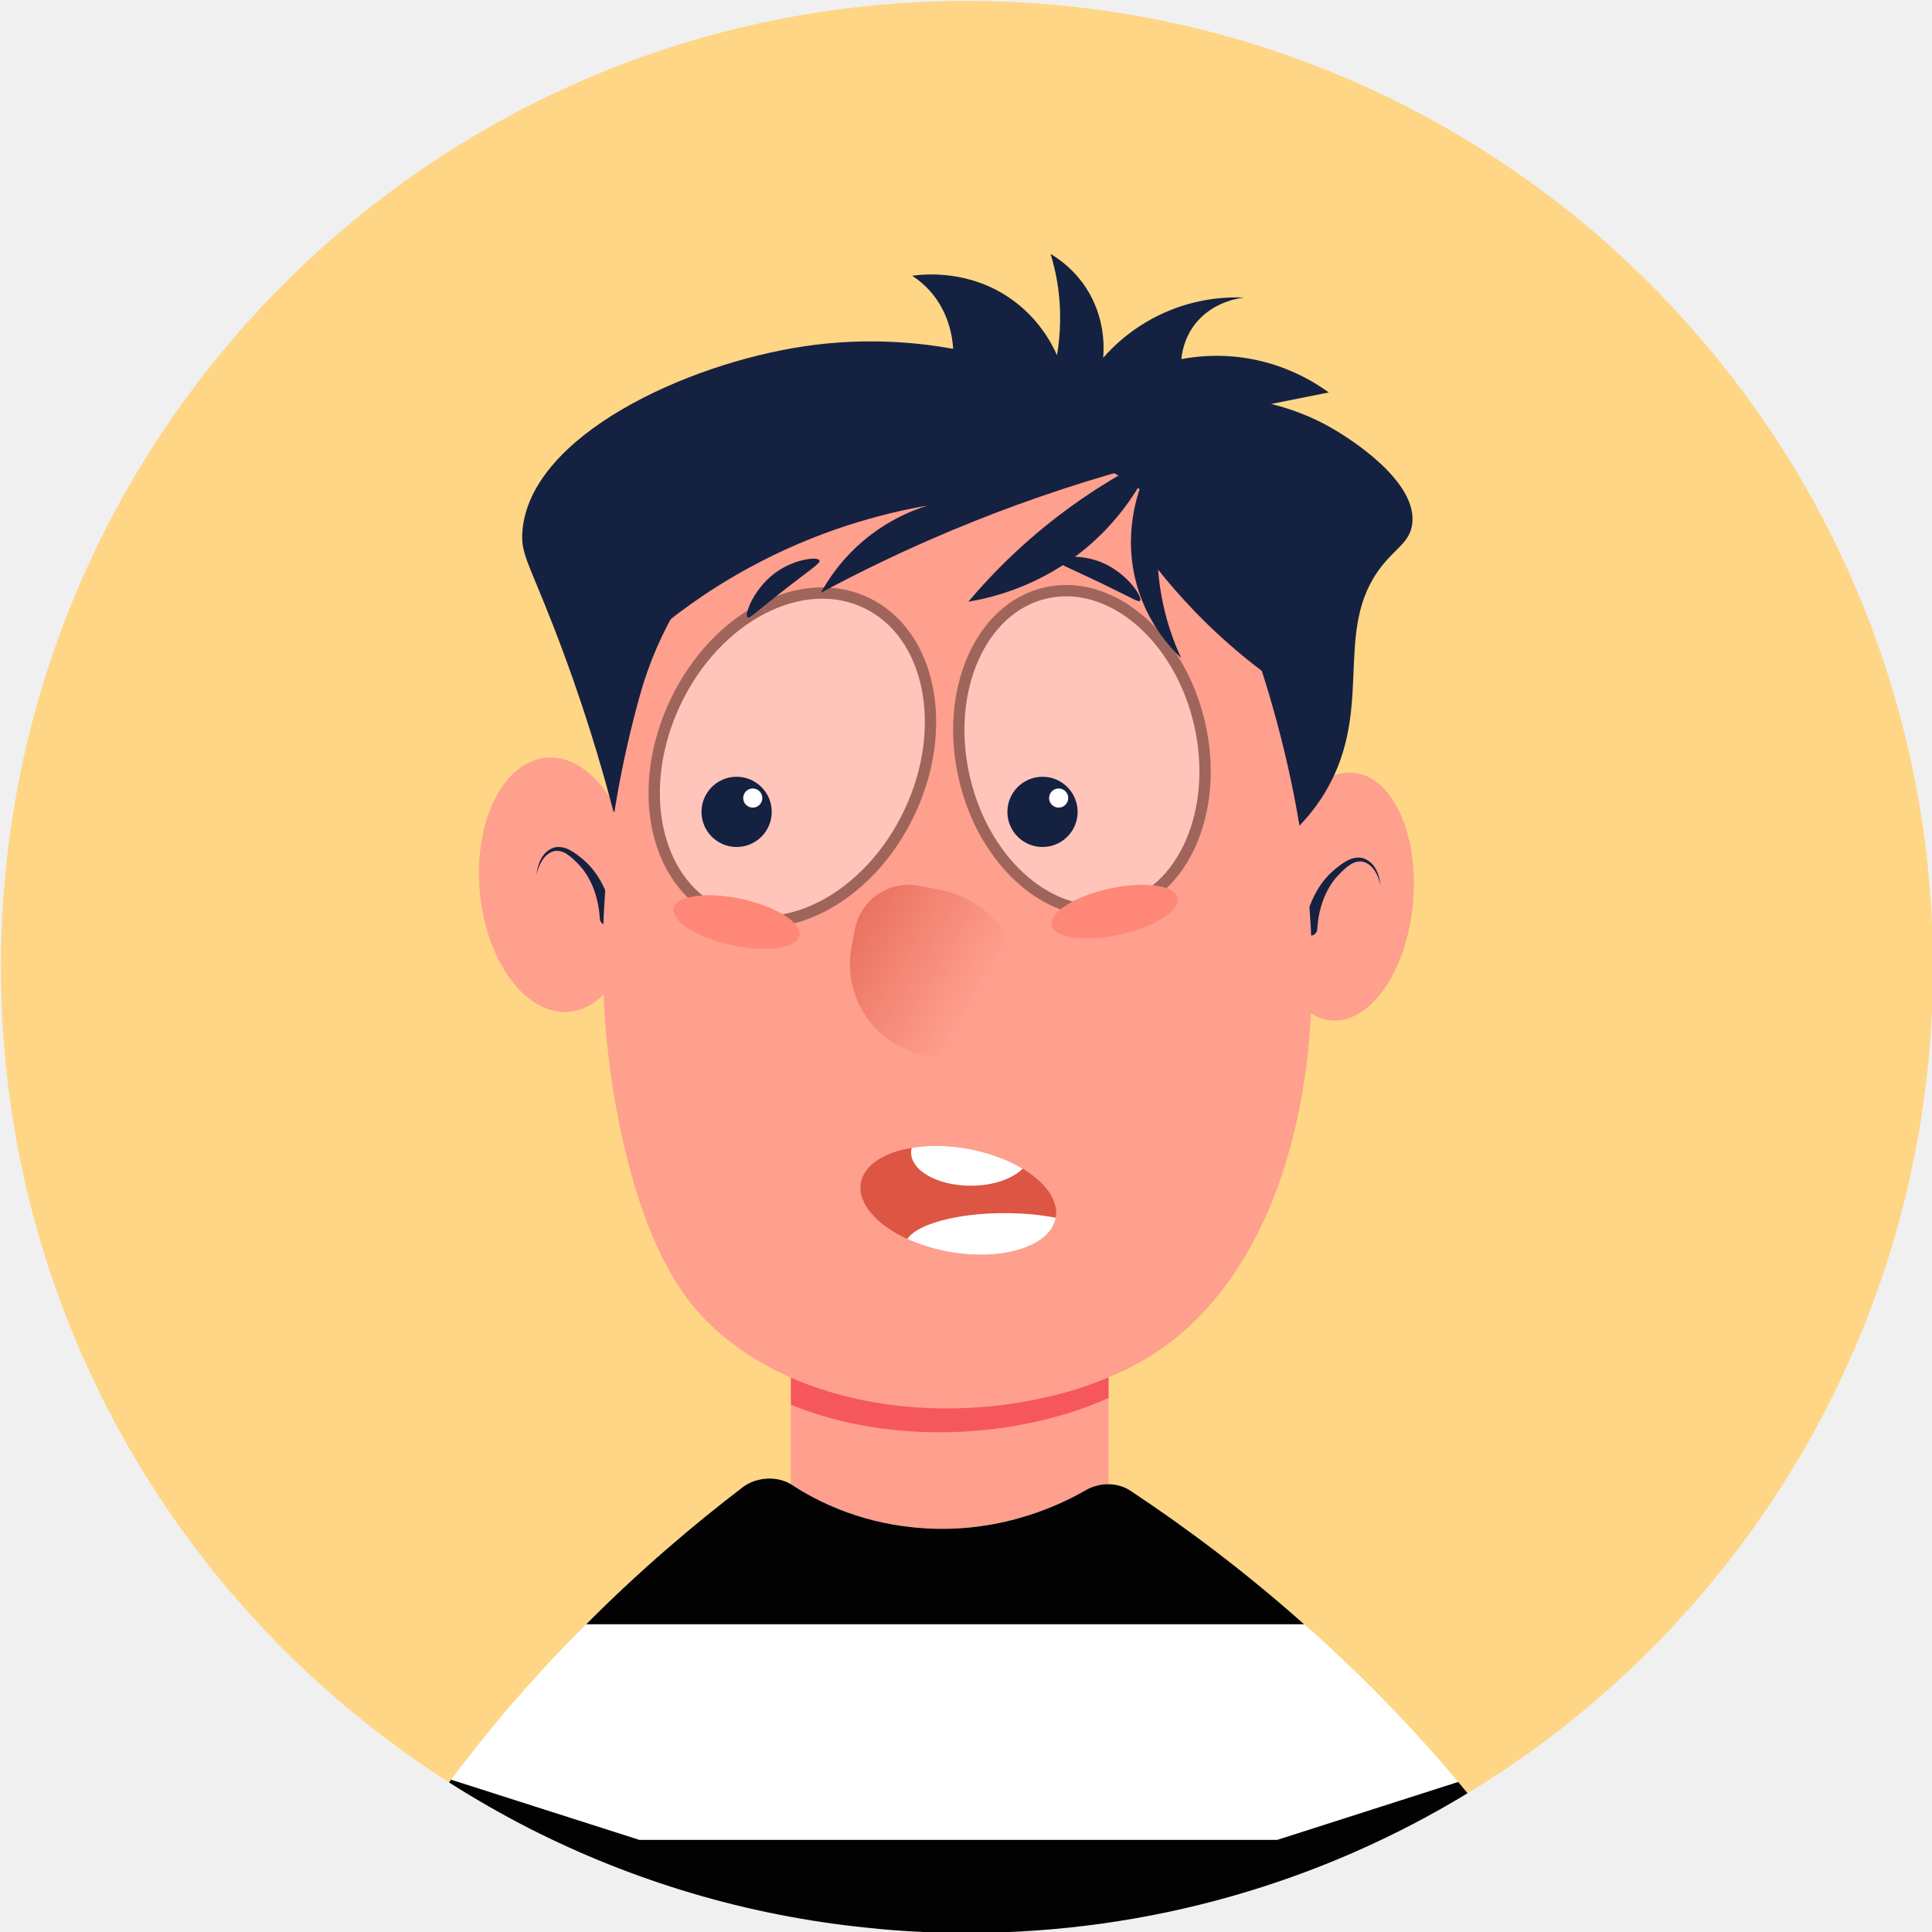
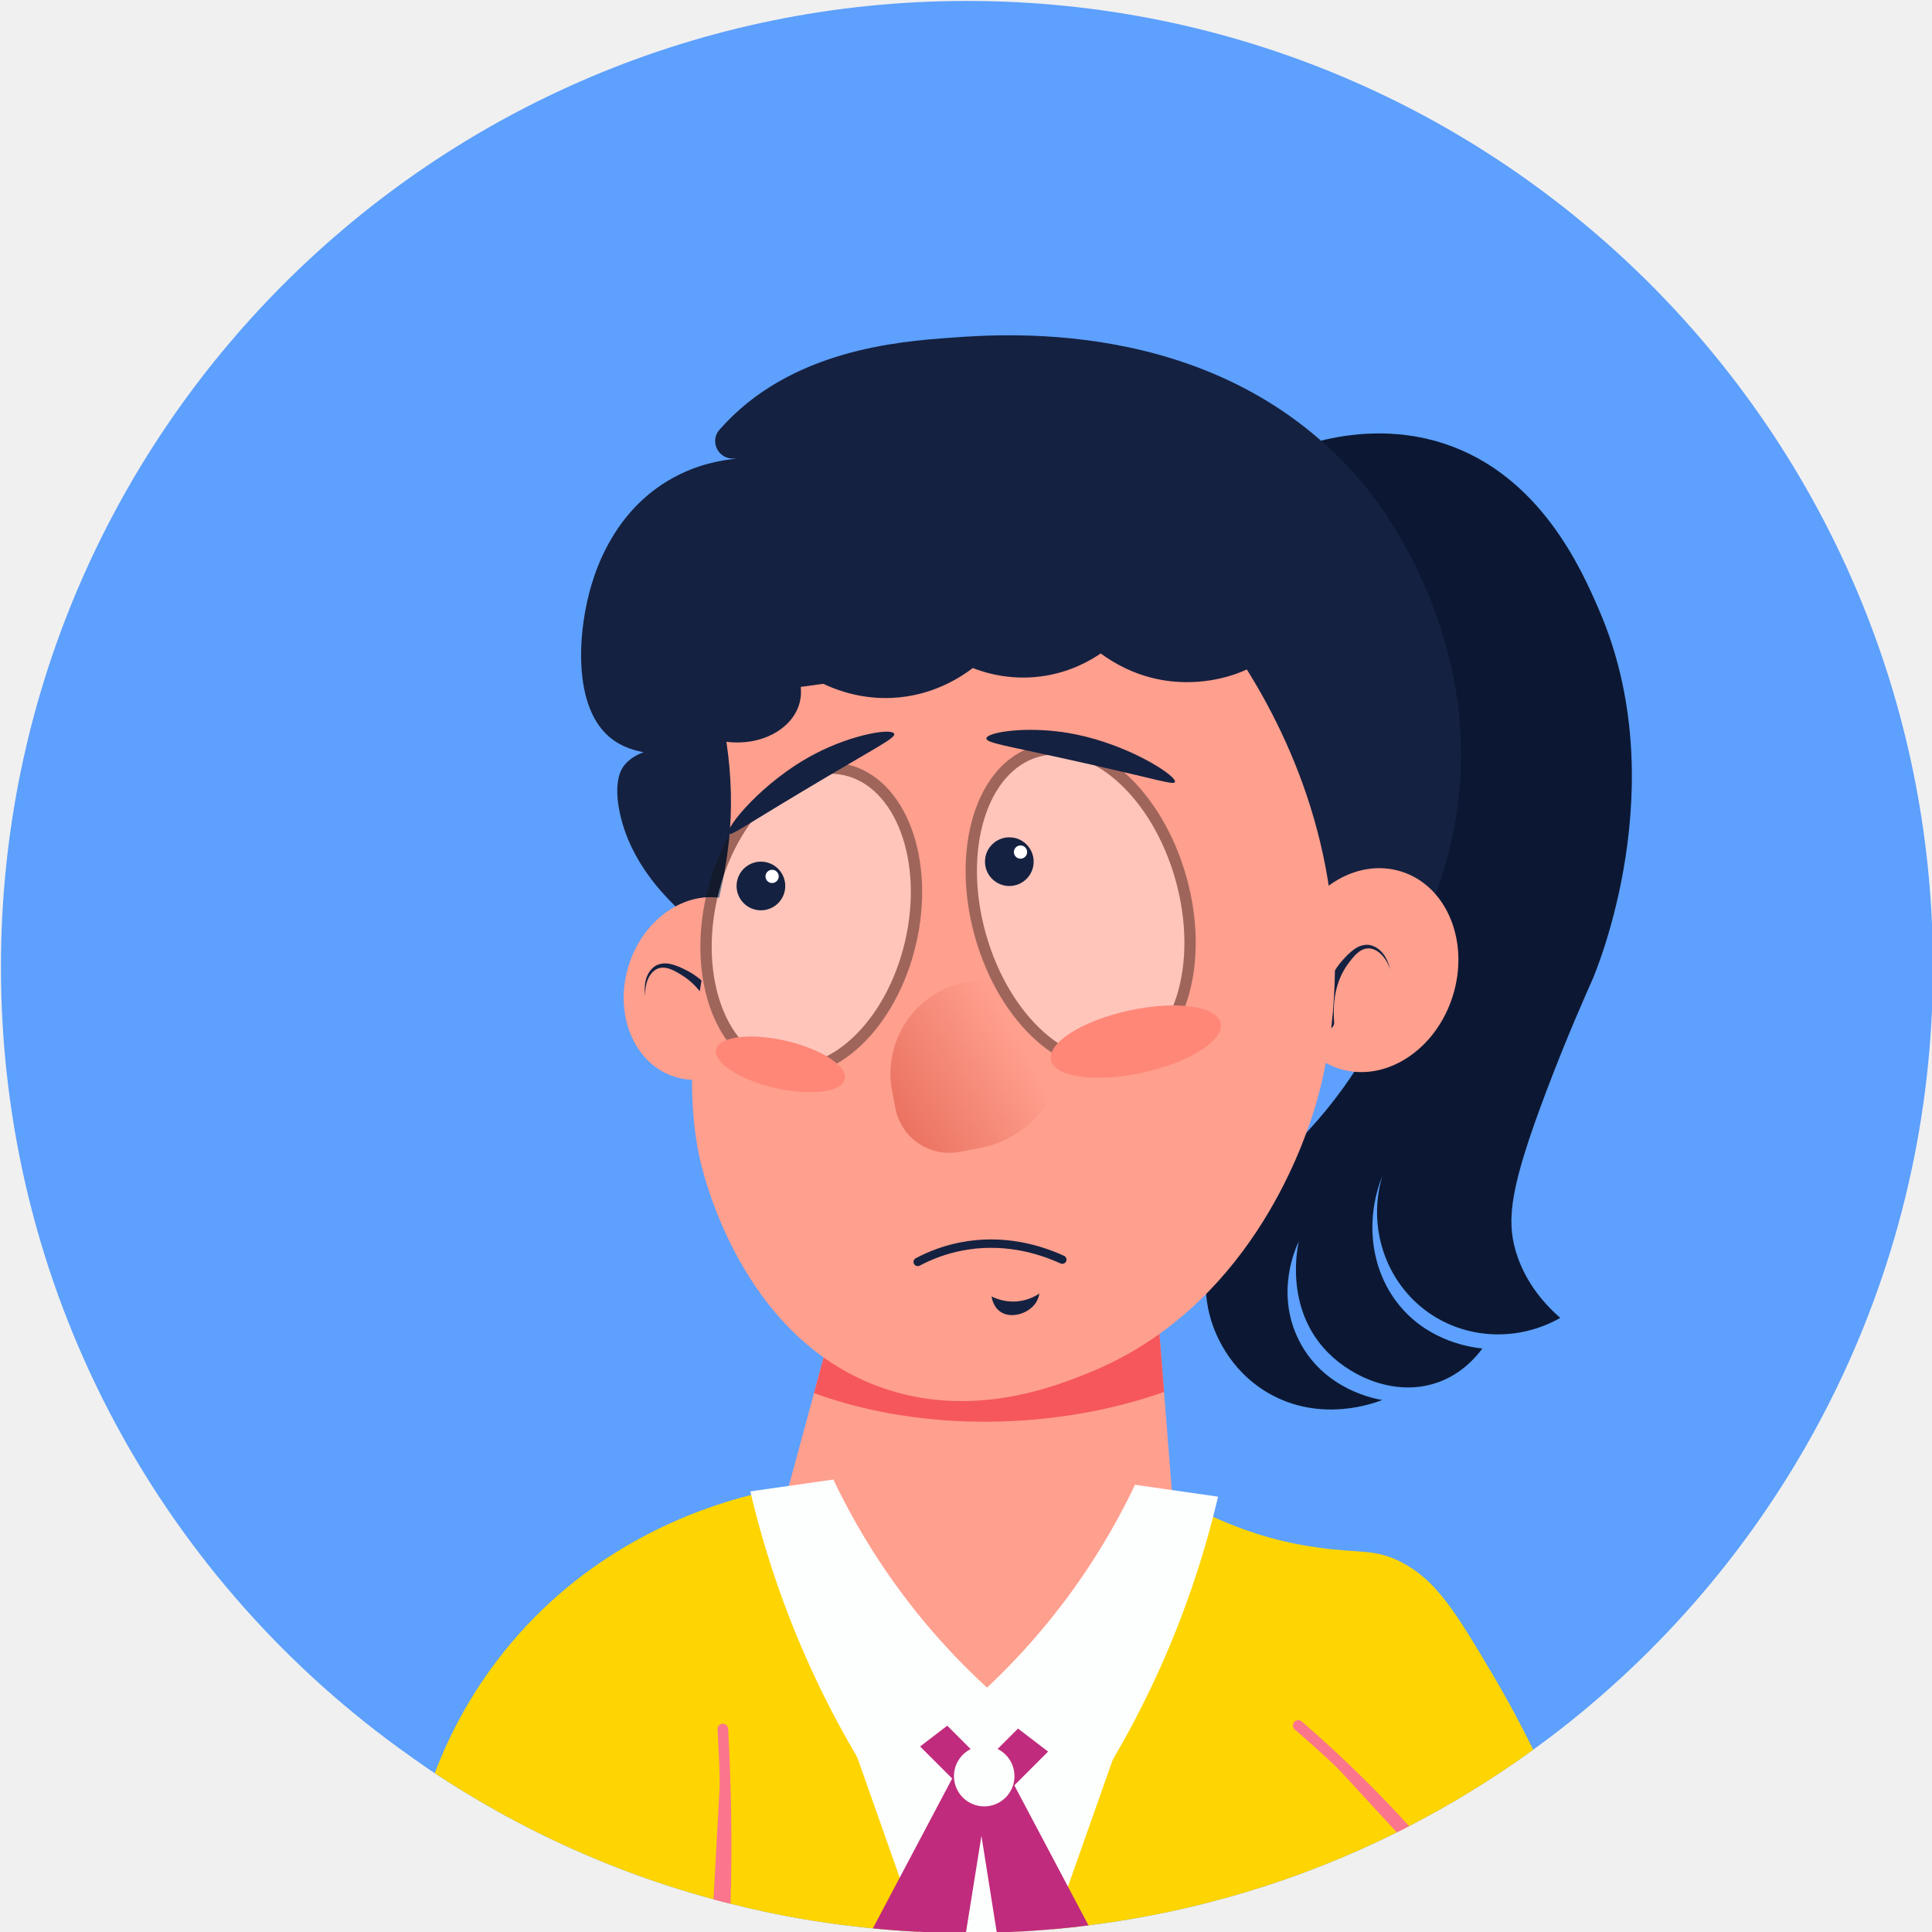
<svg xmlns="http://www.w3.org/2000/svg" xml:space="preserve" style="enable-background:new 0 0 1024 1024" viewBox="0 0 1024 1024" y="0" x="0" id="图层_1" version="1.1">
-   <style>.st1{fill:#ff9f8e}.st2{fill:#152140}.st4{opacity:.4}.st5{stroke:#0f0f0f;stroke-width:6;stroke-miterlimit:10}.st5,.st6{fill:#fff}.st7{fill:#ff8777}</style>
-   <path d="M1024.5 512.5c0 159.12-72.64 301.43-186.53 395.31a473.779 473.779 0 0 1-26.06 20.12c-11.04 7.96-22.42 15.53-34.08 22.53-77.35 47.02-168.2 74.04-265.33 74.04-8.58 0-17.1-.17-25.5-.62-9.19-.45-18.27-1.12-27.29-2.13-64.01-6.45-124.43-24.83-179.19-52.68a519 519 0 0 1-42.49-24.33c-9.19-5.83-18.1-12-26.85-18.38C83.45 833.32.5 682.66.5 512.5.5 229.74 229.74.5 512.5.5s512 229.24 512 512z" style="fill:#fed685" />
-   <ellipse ry="67.59" rx="41.44" cy="468.94" cx="295.57" class="st1" transform="rotate(-5.19 295.525 468.84)" />
-   <path d="M324.91 486.15c-1.93-11.5-6.9-23.1-16-30.73-2.21-1.85-4.45-3.63-7.15-5.01-2.61-1.38-6.04-2.06-8.96-.88-5.88 2.55-7.89 8.86-8.43 14.23 1.03-5.32 3.95-11.09 8.99-12.56 5.09-1.31 9.45 3.02 13.16 6.79 7.46 7.74 10.75 18.46 11.41 28.99.12 1.94 1.8 3.42 3.74 3.3 1.94-.12 3.42-1.8 3.3-3.74-.02-.12-.04-.27-.06-.39z" class="st2" />
-   <ellipse ry="37.62" rx="65.9" cy="475.21" cx="711.42" class="st1" transform="rotate(-84.808 711.435 475.21)" />
-   <path d="M691.18 491.76c1.93-11.5 6.9-23.1 16-30.73 2.21-1.85 4.45-3.63 7.15-5.01 2.61-1.38 6.04-2.06 8.96-.88 5.88 2.55 7.89 8.86 8.43 14.23-1.03-5.32-3.95-11.09-8.99-12.56-5.09-1.31-9.45 3.02-13.16 6.79-7.46 7.74-10.75 18.46-11.41 28.99a3.532 3.532 0 0 1-3.74 3.3 3.532 3.532 0 0 1-3.3-3.74c.02-.13.03-.28.06-.39z" class="st2" />
-   <path class="st1" d="M419.2 689.08h168.33v184.99H419.2z" />
-   <path d="M325.14 430.18c-6.18-23.79-16.18-58.09-31.93-98.53-13.21-33.89-17.3-38.31-16.31-50.28 4.2-50.53 86.77-88.56 149.49-97.85 33.74-5 61.85-1.7 78.82 1.36-.38-5.79-2.1-19.18-12.23-30.58a46.302 46.302 0 0 0-9.52-8.15c5.98-.82 29.98-3.42 52.32 12.23 14.62 10.24 21.58 23.42 24.46 29.9 1.72-10.28 2.66-23.9 0-39.41-.89-5.19-2.08-9.95-3.4-14.27 4.73 2.82 12.7 8.47 19.03 18.35 9.94 15.51 9.31 31.25 8.83 36.69 5.56-6.34 17.05-17.72 35.33-25.14 16.53-6.71 31.18-7.15 39.41-6.79-2.64.3-17.97 2.29-27.18 15.63-4.54 6.57-5.75 13.22-6.11 16.99 8.05-1.51 19.66-2.69 33.3-.68 21.52 3.17 36.92 12.62 44.85 18.35-10.19 2.04-20.38 4.08-30.58 6.12 8.38 2.03 21.05 5.99 34.65 14.27 5.46 3.32 43.44 26.42 40.09 49.6-1.21 8.35-7.04 11.65-13.59 19.03-29.49 33.22-6.65 74-29.9 118.23-5.23 9.96-15.02 24.3-34.65 38.05-115.06-7.72-230.12-15.42-345.18-23.12z" class="st2" />
-   <path d="M587.53 689.08v51.89c-47.16 21.21-114.34 25.67-168.33 3.55v-55.44h168.33z" style="fill:#f5575d" />
-   <path d="M486.52 233.41c-71.35 11.69-128.14 65.73-147.44 135.4-18.26 65.9-28.19 146.32-9.84 231.65 14.32 66.58 36.17 91.11 47.56 101.93 62.15 58.95 175.84 53.42 235.11 14.95 83.05-53.91 112.18-206.85 50.35-381.19-24.41-68.83-92.77-112.74-165.29-104.21-.64.08-1.28.15-1.93.24-2.88.36-5.72.78-8.52 1.23z" class="st1" />
-   <g class="st4">
-     <ellipse ry="85.79" rx="63.98" cy="397.87" cx="573.44" class="st5" transform="rotate(-12.992 573.512 397.842)" />
-   </g>
-   <g class="st4">
-     <ellipse ry="68.56" rx="90.86" cy="401.52" cx="419.97" class="st5" transform="rotate(-64.457 419.94 401.502)" />
-   </g>
-   <circle r="18.61" cy="430.31" cx="390.42" class="st2" />
-   <circle r="5.07" cy="422.98" cx="398.98" class="st6" />
-   <circle r="18.61" cy="430.31" cx="552.55" class="st2" />
-   <circle r="5.07" cy="422.98" cx="561.11" class="st6" />
-   <path d="M687.21 368.51c-16.82-10.93-35.76-25.51-54.36-44.85a309.37 309.37 0 0 1-19.03-21.74c.68 8.82 2.35 19.53 6.12 31.26 1.86 5.78 3.96 11 6.11 15.63-5.98-5.69-17.3-18.04-23.1-37.37-8.38-27.9.44-51.39 3.4-58.44-5.4 9.89-14.85 24.22-30.58 37.37-24.31 20.33-49.96 26.44-62.52 28.54 6.88-8.15 14.77-16.64 23.78-25.14 21.79-20.55 43.73-35.16 62.52-45.53a794.79 794.79 0 0 0-94.45 32.62 793.969 793.969 0 0 0-69.99 33.3c3.7-6.74 9.68-15.75 19.03-24.46 13.98-13.02 28.67-18.98 37.37-21.74-24.61 4.32-58.68 13.32-95.13 33.3-22.11 12.11-39.9 25.42-53.68 37.37-8.15-17.67-16.31-35.33-24.46-53 25.77-9.33 61.29-21.77 103.96-35.33 152.87-48.6 177.36-41.78 190.26-36.01 59.55 26.58 71.76 119.76 74.75 154.22z" class="st2" />
-   <path d="M434.33 297.03c-.97-2.11-12.39-.69-21.58 5.29-12.65 8.21-18.49 23.33-16.52 24.89.95.75 3.36-1.91 17.18-12.77 16.63-13.08 21.61-15.88 20.92-17.41zm126.24.09c.49-2.27 11.95-3.33 22.22.53 14.12 5.31 23.06 18.82 21.47 20.77-.76.94-3.69-1.15-19.52-8.79-19.06-9.21-24.53-10.88-24.17-12.51z" class="st2" />
-   <ellipse ry="12.49" rx="34.1" cy="483.15" cx="590.77" class="st7" transform="rotate(-12.275 590.913 483.246)" />
-   <ellipse ry="34.1" rx="12.49" cy="488.69" cx="390.42" class="st7" transform="rotate(-77.725 390.41 488.7)" />
-   <path d="M777.83 950.46c-77.35 47.02-168.2 74.04-265.33 74.04-8.58 0-17.1-.17-25.5-.62-9.19-.45-18.27-1.12-27.29-2.13-64.01-6.45-124.43-24.83-179.19-52.68a519 519 0 0 1-42.49-24.33c.34-.5.73-.95 1.06-1.46 2.97-3.98 5.94-7.96 9.14-11.94 20.35-26.23 41.42-49.55 62.44-70.45 29.09-29.2 57.67-53.36 83.29-72.86 7.35-5.32 18.33-5.88 25.89-.95 13.06 8.52 34.53 19.34 63.62 22.36 42.32 4.6 75.5-10.03 92.2-19.73 7.29-4.15 16.93-4.15 23.76.56 29.76 19.73 60.87 43.1 91.75 70.62 2.52 2.07 4.82 4.2 7.34 6.45 28.36 25.67 52.85 51.45 74.38 77.12 1.68 2.02 3.31 3.98 4.93 6z" class="st6" />
-   <path d="M691.21 860.91H310.69c29.06-29.23 57.66-53.34 83.29-72.9 7.33-5.32 18.3-5.89 25.85-.95 13.05 8.54 34.56 19.36 63.61 22.4 42.32 4.56 75.5-10.06 92.2-19.74 7.32-4.17 16.94-4.17 23.8.57 29.76 19.74 60.88 43.09 91.77 70.62zm86.62 89.55c-77.35 47.02-168.2 74.04-265.33 74.04-8.58 0-17.1-.17-25.5-.62-9.19-.45-18.27-1.12-27.29-2.13-64.01-6.45-124.43-24.83-179.19-52.68a519 519 0 0 1-42.49-24.33c.34-.5.73-.95 1.06-1.46l99.77 31.89H677l95.9-30.71c1.68 2.02 3.31 3.98 4.93 6z" style="fill:#020202" />
-   <path d="M559.57 645.42v.07c-2.7 15.04-28.04 23.09-56.55 18.01-8.12-1.45-15.57-3.83-22.11-6.8-16.36-7.52-26.53-19-24.61-29.76 1.72-9.5 12.28-16.17 26.92-18.54 8.78-1.52 18.94-1.45 29.63.46 11.22 2.05 21.31 5.81 29.16 10.56 12.15 7.26 19.14 16.83 17.56 26z" style="fill:#dd5543" />
-   <path d="M542.02 619.42c-5.41 5.41-15.7 9.04-27.51 9.04-17.49 0-31.61-7.92-31.61-17.62 0-.86.13-1.65.33-2.44 8.78-1.52 18.94-1.45 29.63.46 11.21 2.05 21.3 5.81 29.16 10.56zm17.55 26v.07c-2.7 15.04-28.04 23.09-56.55 18.01-8.12-1.45-15.57-3.83-22.11-6.8 4.95-7.79 26.13-13.72 51.47-13.72 9.97 0 19.27.92 27.19 2.44z" class="st6" />
-   <linearGradient gradientTransform="translate(0 -913.929)" y2="1404.92" x2="452.15" y1="1455.269" x1="539.356" gradientUnits="userSpaceOnUse" id="SVGID_1_">
+   <style>.st2{fill:#152140}.st3{fill:#ff9f8e}.st5{opacity:.4;fill:#fff;stroke:#0f0f0f;stroke-width:6;stroke-miterlimit:10}.st6{fill:#ff8777}.st8{fill:#fb768c}.st9{fill:#fff}.st10{fill:#fdfffe}.st11{fill:#c02b7d}</style>
+   <path d="M1024.5 512.5c0 159.18-72.64 301.43-186.53 395.31a469.926 469.926 0 0 1-23.04 17.88c-.73.56-1.51 1.12-2.3 1.68-.22.22-.5.39-.73.56-.5.39-1.06.73-1.57 1.12-20.12 14.4-41.31 27.41-63.5 38.84-.84.39-1.68.84-2.52 1.29-.9.45-1.74.9-2.63 1.29-.45.28-.9.5-1.35.73-68.6 34.13-145.95 53.3-227.84 53.3-8.57 0-17.1-.17-25.5-.62-9.19-.45-18.27-1.12-27.29-2.07-24.72-2.52-48.93-6.78-72.47-12.78-.95-.17-1.85-.45-2.8-.73-.95-.17-1.85-.45-2.8-.73-1.18-.22-2.3-.56-3.48-.9-34.08-9.19-66.75-21.91-97.64-37.61-16.42-8.41-32.39-17.65-47.75-27.69-.79-.56-1.57-1.06-2.35-1.57-.79-.56-1.57-1.07-2.41-1.57-5.66-3.87-11.26-7.85-16.81-11.88C83.45 833.32.5 682.66.5 512.5.5 229.74 229.74.5 512.5.5s512 229.24 512 512z" style="fill:#5da0fd" />
+   <path d="M700.21 233.54c14.28-3.5 38.46-7.09 64.85 1.47 51.51 16.71 73.42 67.36 82.53 88.43 39.88 92.2-1.2 190.32-3.68 196.02-2.96 6.79-12.64 28.09-24.32 58.95-18.84 49.8-21.3 67.51-16.21 84.74 5.06 17.16 16.12 28.82 23.58 35.37-22.23 12.63-49.63 11.48-70.01-2.95-22.44-15.89-32.37-45.05-24.32-72.22-9.66 24.52-5.79 51.6 10.32 70.01 15.68 17.91 36.98 20.78 42.74 21.37-3.57 4.82-10.91 13.22-22.85 17.69-21.52 8.06-45.07-1.49-58.95-15.48-23.57-23.76-15.95-57.02-15.48-58.95-1.32 2.66-12.79 26.8 0 52.32 13.43 26.8 41.69 31.33 44.21 31.69-3.62 1.47-32.42 12.57-60.43-3.68-21.46-12.46-28.54-32.91-30.21-38.32-10.98-35.52 12.65-65.26 14.74-67.8 25.62-19.09 51.03-44.74 70.01-78.85 78-140.18-18.06-305.71-26.52-319.81z" style="fill:#0c1833" />
+   <path d="M696.85 564.41c15.97-13.71 57.29-52.88 72.22-117.91 23.2-101.03-37.08-178.34-44.21-187.18-73.58-91.12-189.82-82.61-221.08-80.32-27.24 2-85.06 6.23-122.33 48.64-.05.06-.1.12-.15.17-5.08 5.81-1.04 14.93 6.68 15.22l2.32.09c-7.89.73-20.55 2.91-33.9 10.32-30.11 16.7-39.87 46.7-42.74 56.01-7.37 23.9-10.92 66.32 11.05 82.53 18.05 13.33 48.64 5.49 48.64 5.16 0-.34-31.95-5.62-42.74 8.84-1.32 1.77-5.52 8.13-2.21 24.32 6.82 33.34 34.83 56.13 49.37 66.32 11.05-42.49 22.11-84.99 33.16-127.49 77.38-.98 154.75-1.97 232.13-2.95l53.79 198.23z" class="st2" />
+   <ellipse ry="45.8" rx="54.78" cy="514.26" cx="726.33" class="st3" transform="rotate(-72.567 726.265 514.247)" />
+   <ellipse ry="41.03" rx="49.07" cy="523.99" cx="372.38" class="st3" transform="rotate(-72.567 372.342 523.96)" />
+   <path d="M700.1 541.94c.21-11.66 3.4-23.87 11.28-32.76 1.91-2.15 3.87-4.25 6.33-6.02 2.38-1.75 5.66-2.93 8.74-2.19 6.19 1.65 9.11 7.59 10.45 12.82-1.8-5.11-5.55-10.38-10.75-11.09-5.23-.54-8.9 4.39-12.01 8.66-6.23 8.76-7.89 19.85-7 30.36.17 1.94-1.27 3.65-3.21 3.81s-3.65-1.27-3.81-3.21c-.02-.11-.02-.27-.02-.38zm-313.65-1.19c-4.45-10.78-11.87-20.98-22.45-26.39-2.56-1.31-5.15-2.54-8.09-3.29-2.86-.77-6.34-.66-8.93 1.14-5.16 3.8-5.72 10.39-5.05 15.75-.19-5.42 1.38-11.69 5.97-14.24 4.67-2.41 9.88.84 14.34 3.69 9 5.88 14.59 15.6 17.59 25.72a3.526 3.526 0 0 0 6.76-2c-.04-.13-.09-.28-.14-.38z" class="st2" />
+   <path class="st3" d="M631.1 916.38H383.14l48.31-178.01 13.34-49.26H613.1l3.87 48.65z" />
+   <path d="M616.97 737.76c-55.04 19.5-125.88 22.31-185.52.62l13.34-49.27H613.1l3.87 48.65z" style="fill:#f5575d" />
+   <path d="M646.49 333.75c20.77 28.16 58.51 88.31 60.92 169.98 1.38 46.7-9.39 80.24-11.79 87.45-5.5 16.53-34.13 102.55-118.89 136.57-17.53 7.04-61.21 24.57-109.06 7.86-76.19-26.6-95.8-116.52-97.27-123.8-8.81-43.58.75-89.9 4.91-110.05 5.47-26.48 13.92-51 11.79-88.43-1.04-18.3-4.24-33.24-6.88-43.23 88.76-12.11 177.52-24.23 266.27-36.35z" class="st3" />
+   <path d="M486.4 671.08c-.79 0-1.56-.43-1.96-1.18-.58-1.08-.16-2.43.92-3 7.36-3.9 15.17-6.71 23.2-8.32 22.99-4.63 42.82 1.27 55.4 7.03 1.11.51 1.61 1.83 1.1 2.95a2.24 2.24 0 0 1-2.95 1.1c-11.99-5.49-30.87-11.11-52.68-6.72-7.62 1.53-15.02 4.19-22 7.89-.32.17-.68.25-1.03.25zm245.49-361.59c-7.02 4.88-15.25 9.95-24.69 14.74-6.31 3.2-12.37 5.87-18.05 8.11-3.96 5.11-11.18 13.13-22.48 19.53-22.9 12.96-45.39 9.54-51.21 8.47-14.84-2.72-25.7-9.31-32.06-14-5.43 3.72-15.38 9.48-29.11 11.79-17.94 3.02-32.28-1.56-38.69-4.05-5.81 4.44-21.17 14.92-43.11 15.84-15.47.65-27.74-3.72-34.26-6.63a76.668 76.668 0 0 1-17.32-10.69c1.61 3.13 5.5 11.81 2.58 21-4.1 12.9-20.07 21.97-38.69 19.53-2.59 1.99-10.21 7.31-21.37 7.74-10.53.4-18.17-3.78-21-5.53.98-36.72 1.97-73.45 2.95-110.17 23.37-19.06 55.7-39.53 97.27-51.22 144.91-40.74 272.43 61.61 289.24 75.54z" class="st2" />
+   <ellipse ry="54.06" rx="81.34" cy="487.3" cx="429.98" class="st5" transform="rotate(-77.003 429.972 487.287)" />
+   <ellipse ry="85.56" rx="55.25" cy="480.61" cx="572.79" class="st5" transform="rotate(-15.582 572.88 480.67)" />
+   <ellipse ry="16.86" rx="46.01" cy="552.03" cx="602.03" class="st6" transform="rotate(-12.275 602.175 552.145)" />
+   <ellipse ry="34.99" rx="12.82" cy="564.16" cx="413.65" class="st6" transform="rotate(-77.003 413.641 564.146)" />
+   <path d="M812.64 927.37c-.22.22-.5.39-.73.56-.5.39-1.06.73-1.57 1.12-20.12 14.4-41.31 27.41-63.5 38.84-.84.39-1.68.84-2.52 1.29-.9.45-1.74.9-2.63 1.29-.45.28-.9.5-1.35.73a506.968 506.968 0 0 1-163.44 49.27c-6.22.84-12.55 1.51-18.83 2.07h-.05c-9.87.84-19.73 1.4-29.71 1.74-5.27.17-10.54.22-15.8.22h-.56c-8.41 0-16.7-.17-24.94-.62h-.05c-8.18-.39-16.25-1.01-24.32-1.79-.95-.06-1.96-.17-2.91-.28-24.72-2.52-48.93-6.78-72.47-12.78-.95-.17-1.85-.45-2.8-.73-.95-.17-1.85-.45-2.8-.73-1.18-.22-2.3-.56-3.48-.9-34.08-9.19-66.75-21.91-97.64-37.61-16.42-8.41-32.39-17.65-47.75-27.69-.79-.56-1.57-1.06-2.35-1.57 8.02-21.24 20.68-45.57 40.63-69.16 42.88-50.78 96.35-70.51 127.06-78.3 8.07-2.02 14.57-3.25 18.89-3.98.22.28.45.62.67.9 29.65 42.09 60.64 69.22 82.95 85.87 10.09 7.51 17.21 14.07 22.25 19.62.78.84 1.51 1.63 2.13 2.35.73.84 1.4 1.63 1.96 2.35 4.93 6.05 7.34 10.71 9.08 14.01.62 1.12 1.12 2.13 1.63 2.91.22.39.45.73.67 1.01 1.23 1.62 2.64 2.24 5.21 1.85 3.19-.5 6.61-1.51 10.2-2.86.06 0 .17-.06.22-.06 9.87-3.75 20.68-10.14 30.55-16.87 16.64-11.43 30.49-23.82 31.83-25.89 4.6-7.17 7.74-14.97 9.53-23.2v-.11c3.25-14.74 1.96-30.66-3.64-45.79a83.418 83.418 0 0 0-5.89-12.95c.95.56 3.08 1.35 5.05 2.07 1.51.62 2.97 1.18 3.7 1.57 6.28 3.36 12.22 6.28 17.82 8.8 22.36 10.09 39.85 14.07 54.93 16.2 23.2 3.36 30.55.45 45.01 7.9 18.33 9.53 28.53 26.18 48.09 59.19 9.39 15.87 16.57 29.77 21.67 40.14z" style="fill:#fed501" />
+   <path d="M384.43 1008.3c-.95-.17-1.85-.45-2.8-.73-1.18-.22-2.3-.56-3.48-.9l3.36-60.93 1.63-29.37c1.57 28.77 2.13 59.42 1.29 91.93z" class="st8" />
+   <path d="M387.23 1009.03c-.95-.17-1.85-.45-2.8-.73-.95-.17-1.85-.45-2.8-.73.56-20.57.56-41.25-.11-61.82-.22-9.75-.67-19.5-1.18-29.2-.11-1.57 1.12-2.86 2.64-2.97.28 0 .62 0 .89.17 1.12.28 1.96 1.29 2.07 2.47v.17c1.69 30.59 2.13 61.76 1.29 92.64zm357.08-39.85c-.9.45-1.74.9-2.63 1.29-.45.28-.9.5-1.35.73l-31.11-33.8-21.13-22.87a638.419 638.419 0 0 1 33.46 31c8.02 7.9 15.59 15.8 22.76 23.65z" class="st8" />
+   <path d="M723.52 943.51c7.96 7.9 15.81 16.03 23.32 24.38-.84.39-1.68.84-2.52 1.29-.9.45-1.74.9-2.63 1.29a657.236 657.236 0 0 0-22.09-22.98c-3.42-3.36-6.84-6.73-10.37-10.09a622.75 622.75 0 0 0-22.98-20.74c-1.18-1.06-1.29-2.8-.28-3.98 1.01-1.18 2.8-1.29 3.98-.28a657.447 657.447 0 0 1 33.57 31.11z" class="st8" />
+   <path d="M622.7 414.55c-.44.84-2.89.4-11.33-1.55v-.04c-6.62-1.55-16.88-4.04-32.74-7.64-23.76-5.38-38.07-8.26-46.2-10.13-6.8-1.6-9.37-2.49-9.6-3.6-.44-2 6.89-4.04 17.64-4.62 7.33-.36 16.3-.04 25.45 1.47 13.1 2.18 25.54 6.62 35.4 11.24 13.56 6.34 22.31 13.09 21.38 14.87zM473.97 389.1c-.32-3.42-21.6-.19-41.92 10.4-27.95 14.56-48.34 40.02-45.86 42.45 1.19 1.17 7.24-3.42 39.03-22.45 38.27-22.92 48.98-27.94 48.75-30.4z" class="st2" />
+   <circle r="12.9" cy="456.7" cx="534.96" class="st2" />
+   <circle r="3.51" cy="451.61" cx="540.89" class="st9" />
+   <circle r="12.9" cy="469.59" cx="403.3" class="st2" />
+   <circle r="3.51" cy="464.51" cx="409.23" class="st9" />
+   <path d="M525.53 687.12c2.09 1.05 7.31 3.34 14.13 2.59 5.4-.6 9.29-2.82 11.22-4.11-.19 1.19-.67 3.19-2.03 5.15-3.88 5.58-13.2 8.47-18.87 4.33-3.11-2.28-4.1-5.92-4.45-7.96z" class="st2" />
+   <path d="m601.5 899.46-6 16.93-5.77 16.37v.06l-23.71 67.15-7.96 22.59h-.05c-9.87.84-19.73 1.4-29.71 1.74-5.27.17-10.54.22-15.8.22h-.56c-8.41 0-16.7-.17-24.94-.62h-.05l-10.09-28.7-22.59-64.06c-.05-.06-.11-.11-.11-.17l-5.1-14.57-6-16.93H601.5z" class="st10" />
+   <path class="st11" transform="rotate(45.001 503.176 928.47)" d="M485.02 919.48h36.28v17.97h-36.28z" />
+   <path class="st11" transform="rotate(134.999 539.541 930.267)" d="M519.44 920.31h40.18v19.91h-40.18z" />
+   <path d="m524.05 948.61-1.4 8.74-2.47 15.69-8.24 51.45c-8.41 0-16.7-.17-24.94-.62h-.05c-8.18-.39-16.25-1.01-24.32-1.79l14.24-26.9 27.8-52.52.95-1.85v-.06l.84-1.51 7.57 4.04 6.17 3.25 3.85 2.08z" class="st11" />
+   <path d="M576.9 1020.46c-6.22.84-12.55 1.51-18.83 2.07h-.05c-9.87.84-19.73 1.4-29.71 1.74l-8.13-51.23-2.64-16.2-1.29-8.24 3.92-2.07 4.65-2.52 9.03-4.76 3.31 6.22.45.79 28.42 53.69 10.87 20.51z" class="st11" />
+   <circle r="16.04" cy="941.38" cx="521.66" class="st10" />
+   <path d="M601.59 786.97a359.488 359.488 0 0 1-28.64 49.6c-18.59 26.96-38.29 47.62-55.19 62.88 20.96 16.07 41.92 32.14 62.88 48.2a502.885 502.885 0 0 0 44.71-88.72c9.09-23.6 15.58-45.76 20.26-65.67-14.68-2.1-29.35-4.19-44.02-6.29z" class="st10" />
+   <path d="M441.7 784.18c7.18 15.09 16.5 31.99 28.64 49.6 18.59 26.96 38.29 47.62 55.19 62.88-20.96 16.07-41.92 32.14-62.88 48.2a502.885 502.885 0 0 1-44.71-88.72 502.788 502.788 0 0 1-20.26-65.67c14.68-2.1 29.35-4.19 44.02-6.29z" class="st10" />
+   <linearGradient gradientTransform="matrix(1 0 0 -1 0 1096.595)" y2="507.609" x2="473.657" y1="557.957" x1="560.863" gradientUnits="userSpaceOnUse" id="SVGID_1_">
    <stop style="stop-color:#dd5543;stop-opacity:0" offset=".24" />
    <stop style="stop-color:#dd5543;stop-opacity:.6" offset="1" />
  </linearGradient>
-   <path d="m501.29 561.58-10.7-2.07c-26.84-5.18-44.39-31.14-39.21-57.97l1.74-9.02c3.05-15.77 18.3-26.09 34.07-23.04l11.2 2.16c29.19 5.64 48.28 33.88 42.63 63.07-3.55 18.39-21.34 30.42-39.73 26.87z" style="fill:url(#SVGID_1_)" />
+   <path d="m522.79 518.4-10.7 2.07c-26.84 5.18-44.39 31.14-39.21 57.97l1.74 9.02c3.05 15.77 18.3 26.09 34.07 23.04l11.2-2.16c29.19-5.64 48.28-33.88 42.63-63.07-3.54-18.39-21.34-30.42-39.73-26.87z" style="fill:url(#SVGID_1_)" />
</svg>
